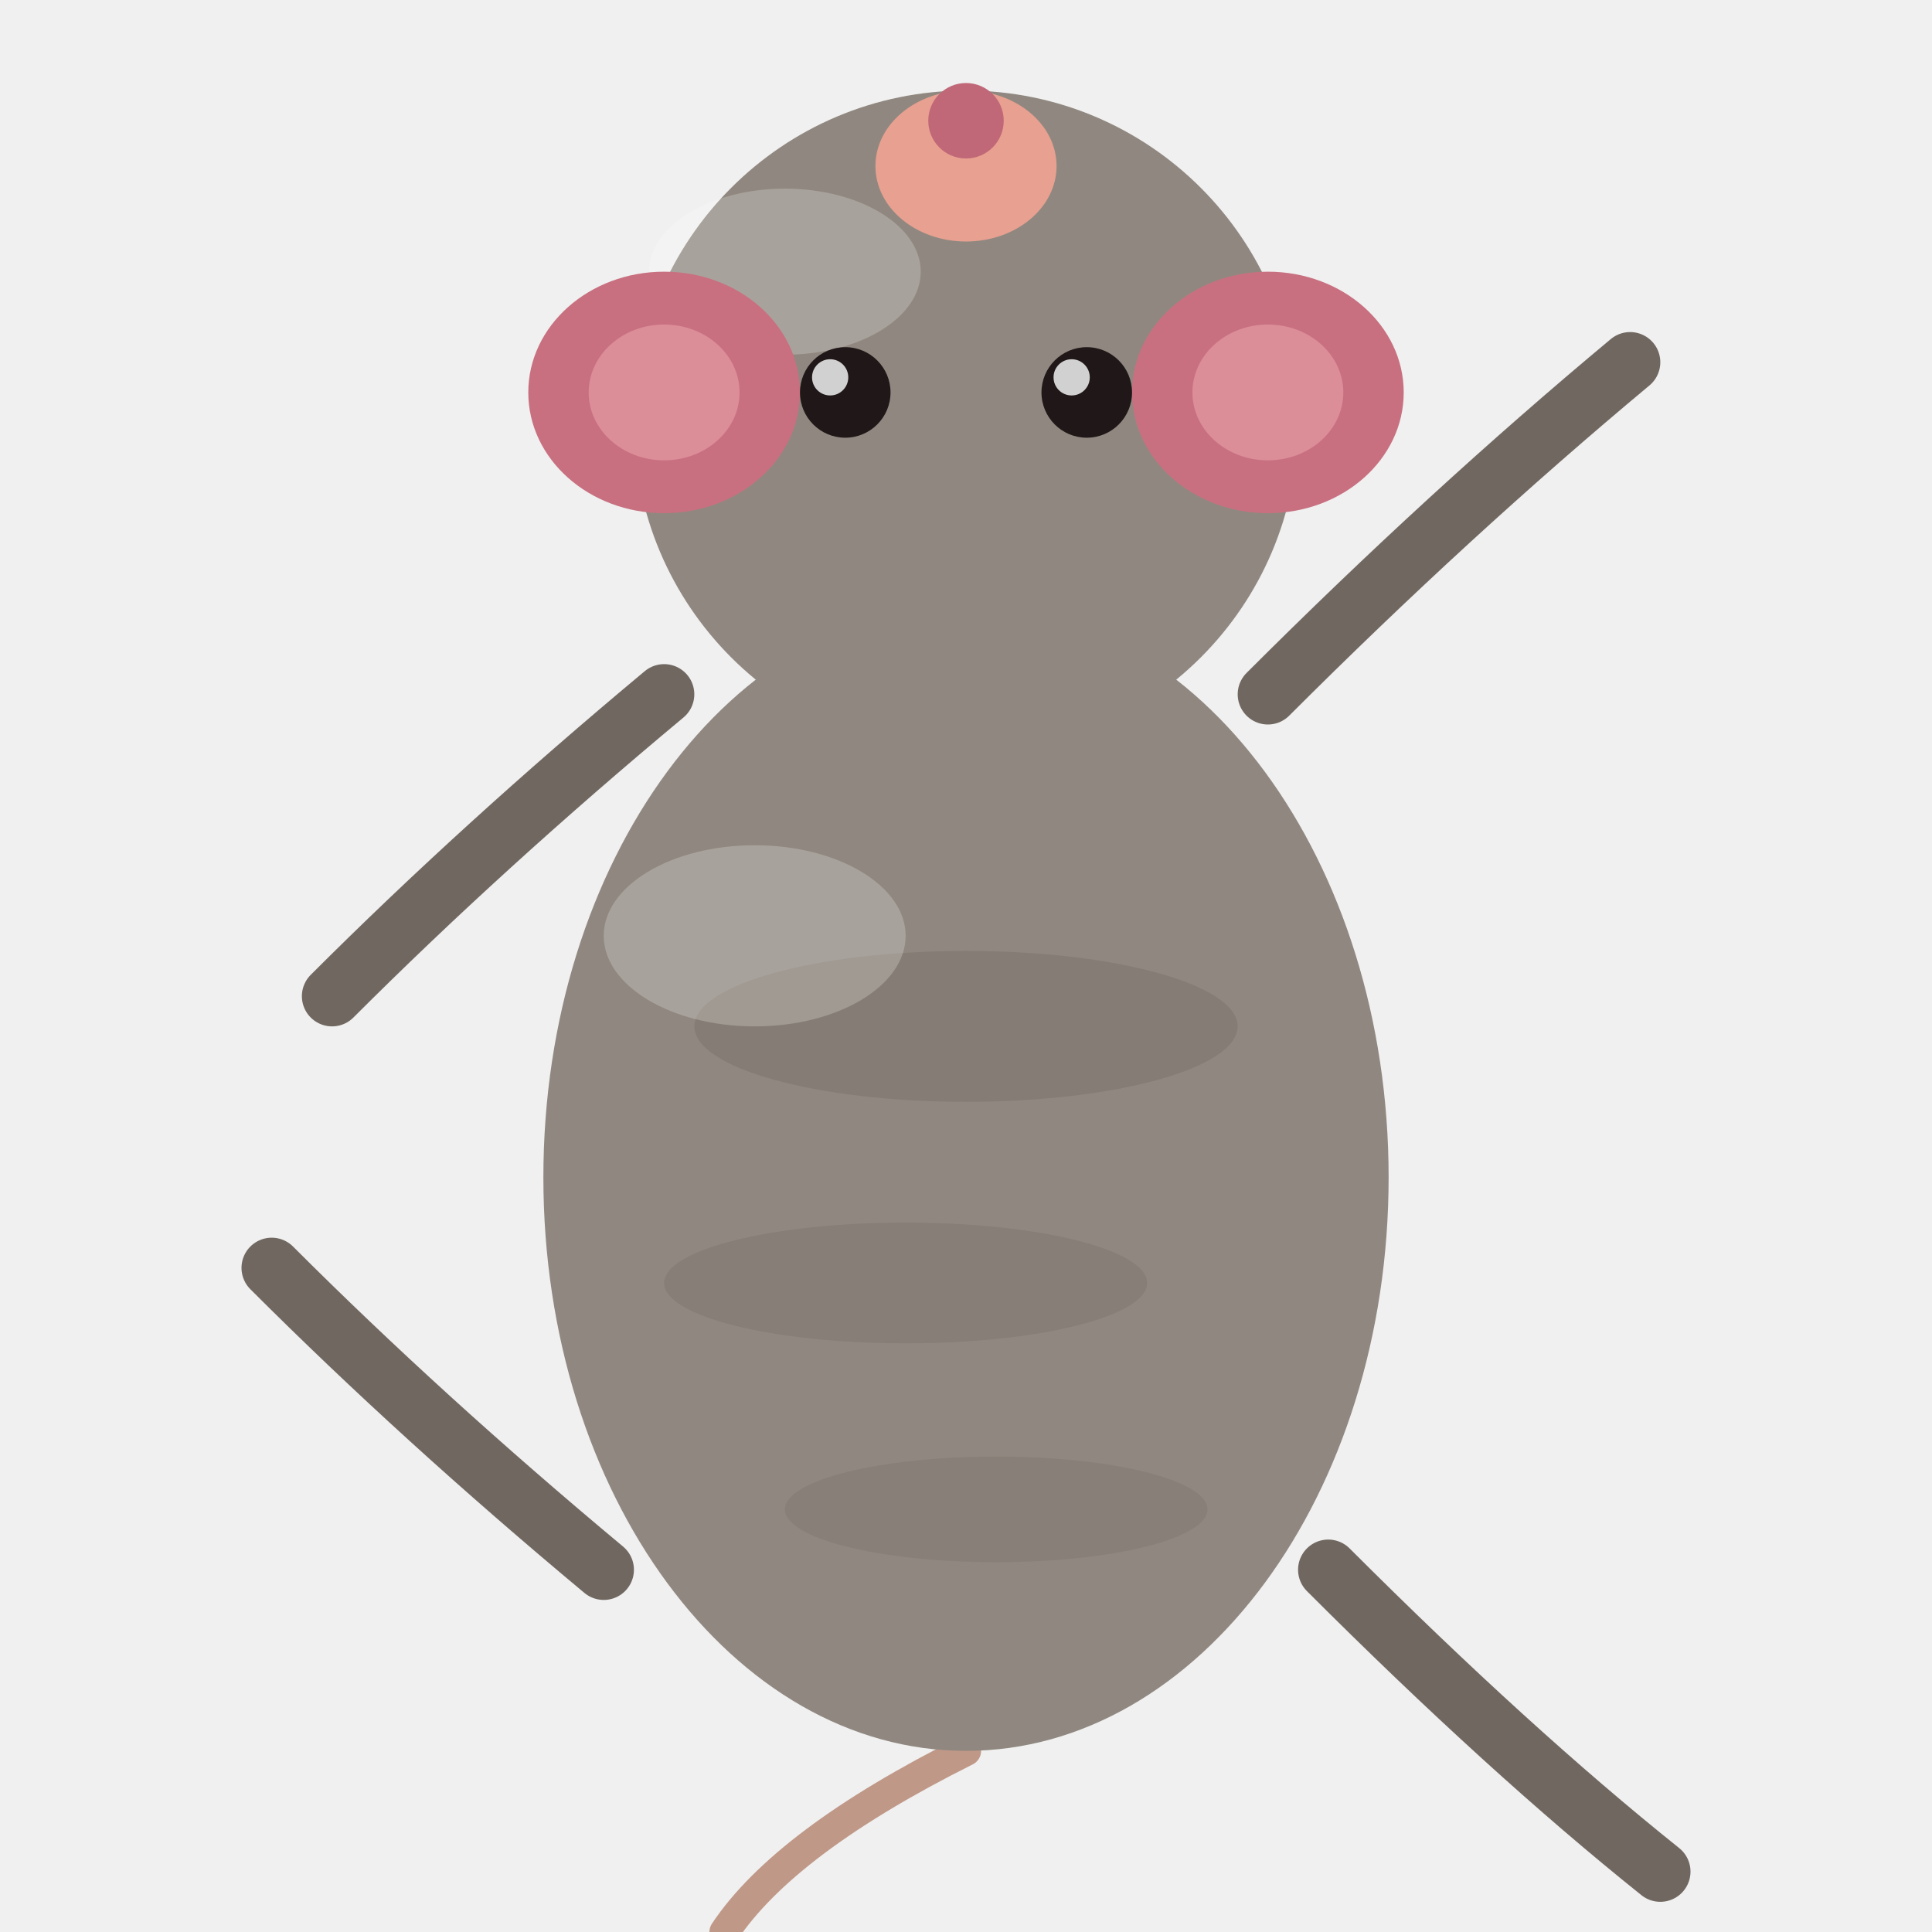
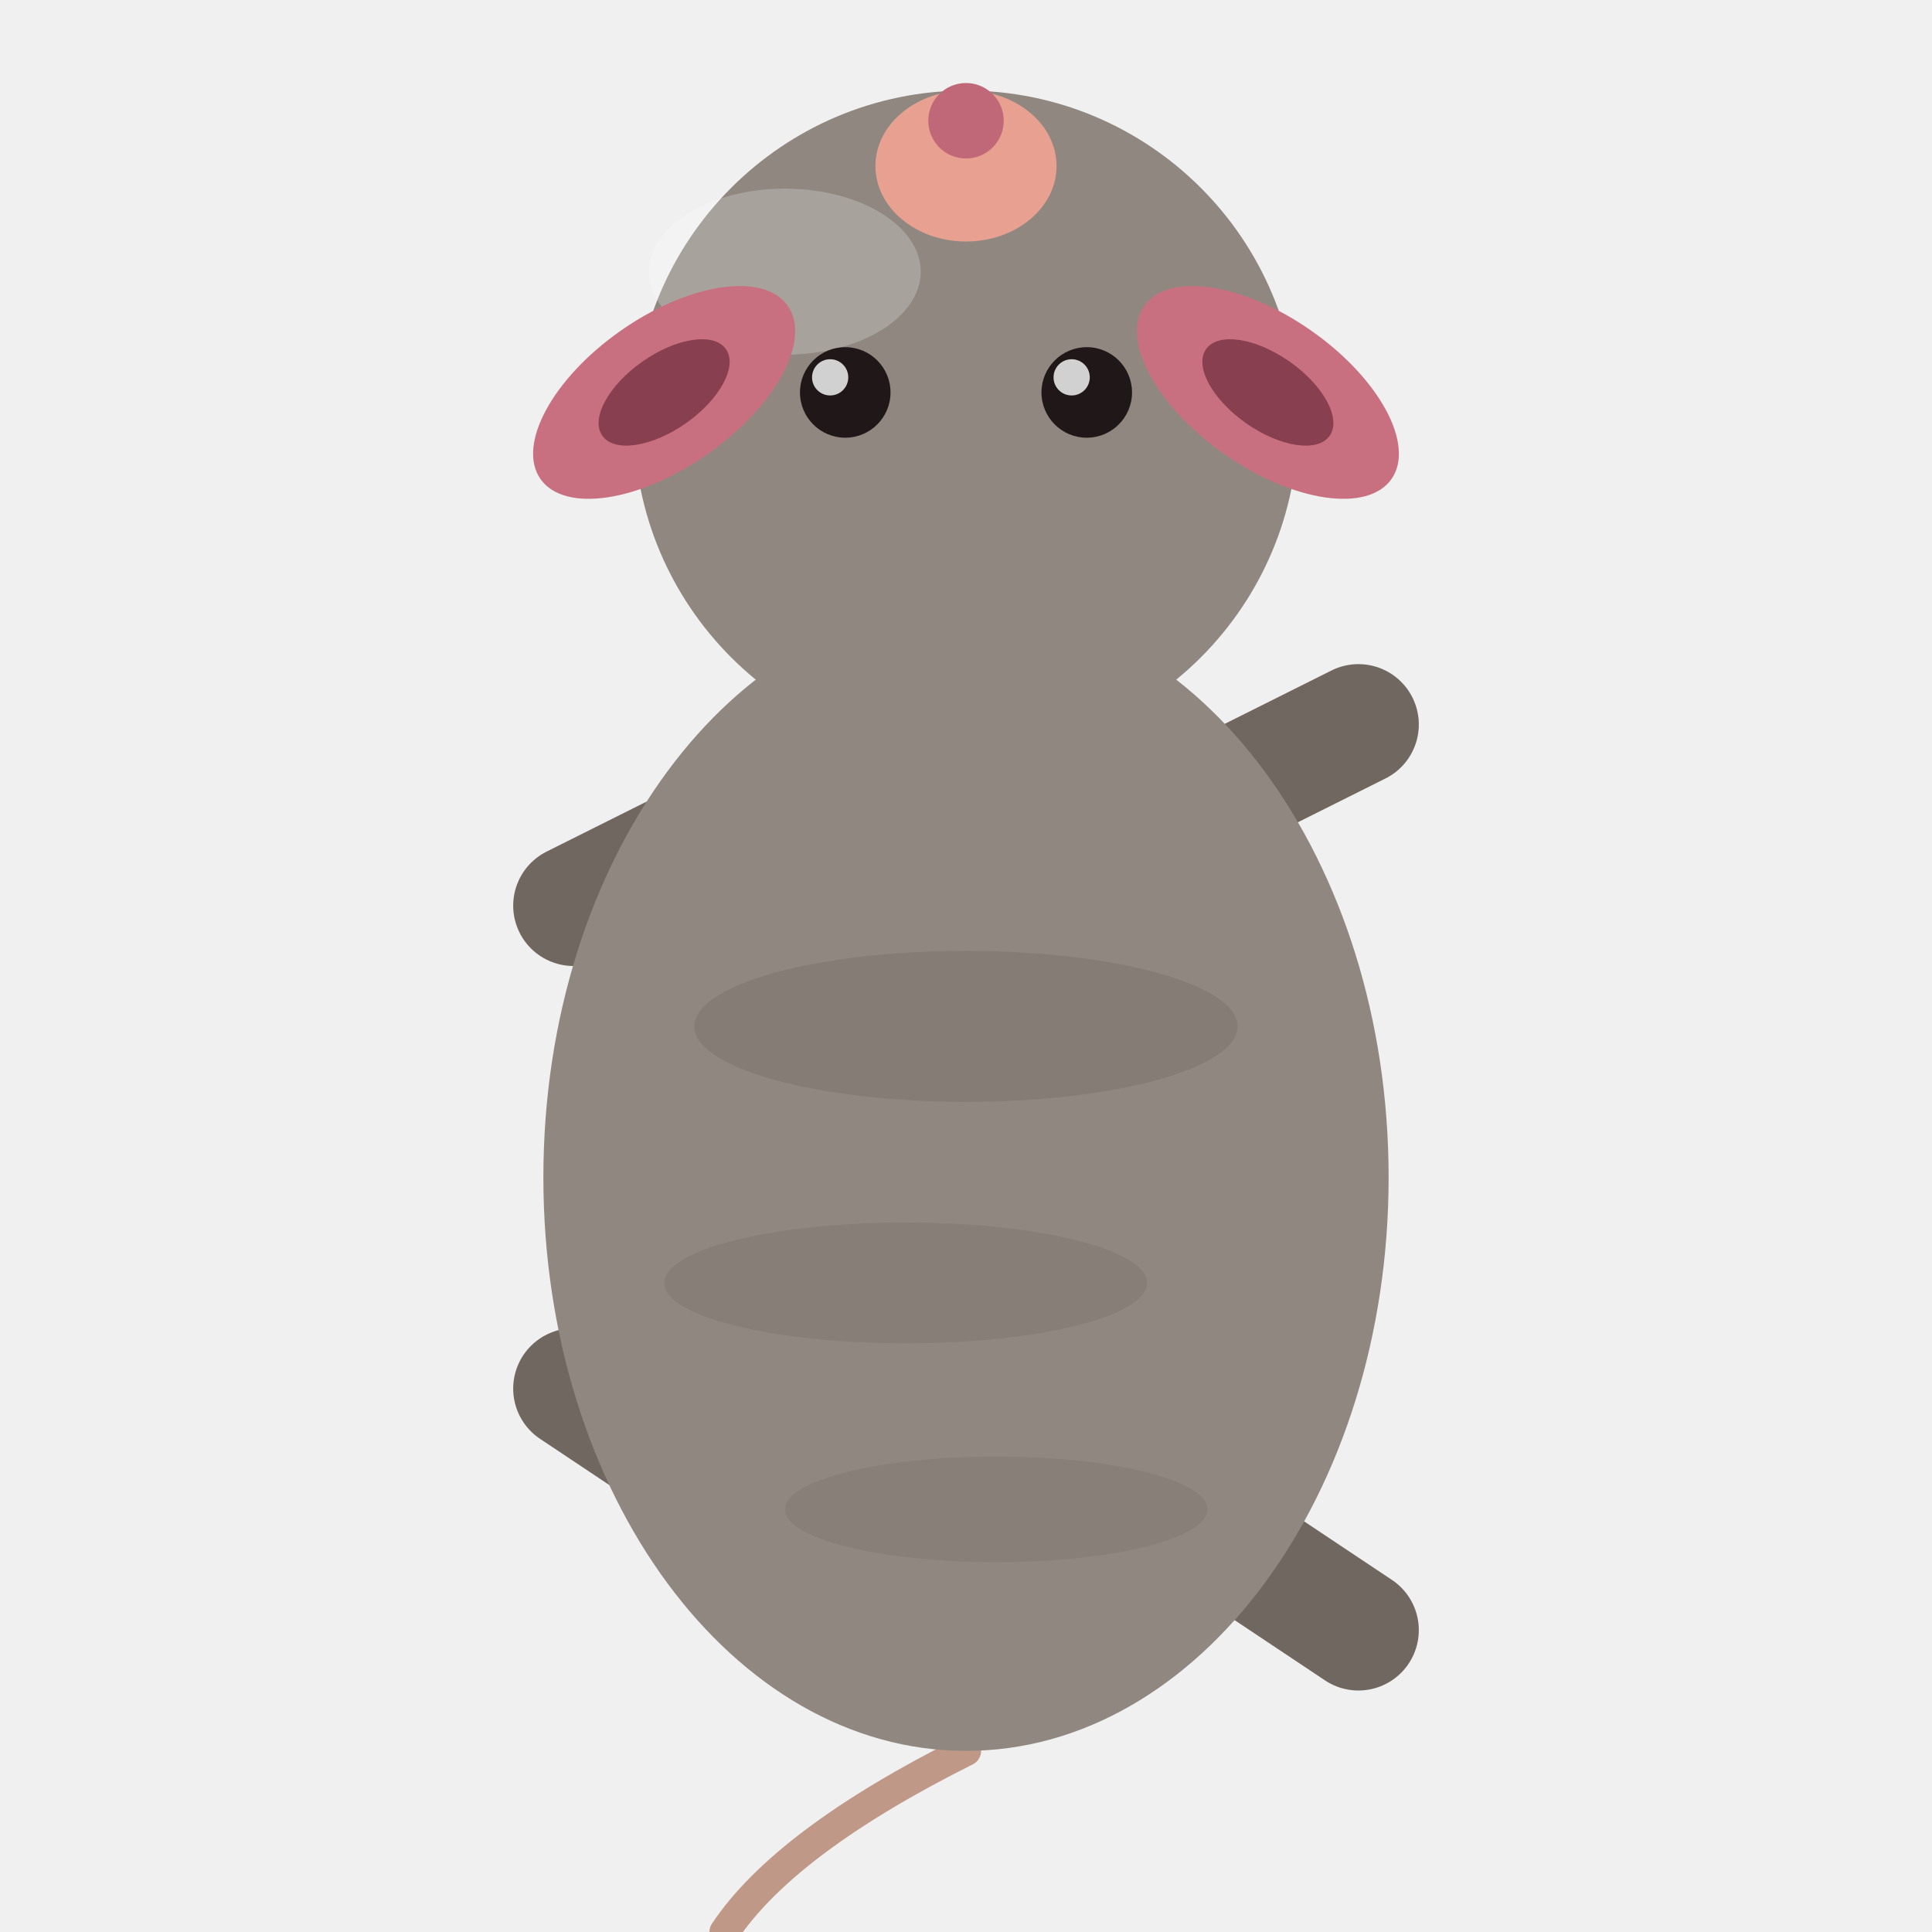
<svg xmlns="http://www.w3.org/2000/svg" width="128" height="128" viewBox="0 0 128 128">
-   <path d="M 84 46 Q 96 34 108 24" stroke="#706860" stroke-width="4.0" stroke-linecap="round" fill="none" />
-   <path d="M 88 104 Q 100 116 110 124" stroke="#706860" stroke-width="4.0" stroke-linecap="round" fill="none" />
-   <path d="M 44 46 Q 32 56 22 66" stroke="#706860" stroke-width="4.0" stroke-linecap="round" fill="none" />
-   <path d="M 40 104 Q 28 94 18 84" stroke="#706860" stroke-width="4.0" stroke-linecap="round" fill="none" />
+   <path d="M 78 54 Q 84 51 90 48" stroke="#706860" stroke-width="8.0" stroke-linecap="round" fill="none" />
+   <path d="M 78 100 Q 84 104 90 108" stroke="#706860" stroke-width="8.0" stroke-linecap="round" fill="none" />
+   <path d="M 50 54 Q 44 57 38 60" stroke="#706860" stroke-width="8.0" stroke-linecap="round" fill="none" />
+   <path d="M 50 100 Q 44 96 38 92" stroke="#706860" stroke-width="8.0" stroke-linecap="round" fill="none" />
  <path d="M 64 116 Q 52 122 48 128" stroke="#C09888" stroke-width="2.0" stroke-linecap="round" fill="none" />
  <ellipse cx="64" cy="78" rx="28" ry="38" fill="#908880" />
  <ellipse cx="64" cy="68" rx="18" ry="5" fill="#706860" opacity="0.35" />
  <ellipse cx="60" cy="85" rx="16" ry="4" fill="#706860" opacity="0.30" />
  <ellipse cx="66" cy="100" rx="14" ry="3.5" fill="#706860" opacity="0.25" />
-   <ellipse cx="50" cy="62" rx="10" ry="6" fill="white" opacity="0.22" />
  <circle cx="64" cy="28" r="22" fill="#908880" />
  <ellipse cx="52" cy="18" rx="9" ry="5.5" fill="white" opacity="0.22" />
  <ellipse cx="64" cy="11" rx="6" ry="5" fill="#E8A090" />
  <circle cx="64" cy="8" r="2.5" fill="#C06878" />
-   <ellipse cx="44" cy="26" rx="9" ry="8" fill="#C87080" />
-   <ellipse cx="84" cy="26" rx="9" ry="8" fill="#C87080" />
-   <ellipse cx="44" cy="26" rx="5" ry="4.5" fill="#E8A0A8" opacity="0.60" />
-   <ellipse cx="84" cy="26" rx="5" ry="4.5" fill="#E8A0A8" opacity="0.60" />
+   <ellipse cx="44" cy="26" rx="10" ry="5" fill="#C87080" transform="rotate(-35, 44, 26)" />
+   <ellipse cx="84" cy="26" rx="10" ry="5" fill="#C87080" transform="rotate(35, 84, 26)" />
+   <ellipse cx="44" cy="26" rx="5" ry="2.5" fill="#884050" transform="rotate(-35, 44, 26)" />
+   <ellipse cx="84" cy="26" rx="5" ry="2.5" fill="#884050" transform="rotate(35, 84, 26)" />
  <circle cx="56" cy="26" r="3" fill="#201818" />
  <circle cx="72" cy="26" r="3" fill="#201818" />
  <circle cx="55" cy="25" r="1.2" fill="white" opacity="0.80" />
  <circle cx="71" cy="25" r="1.2" fill="white" opacity="0.80" />
</svg>
